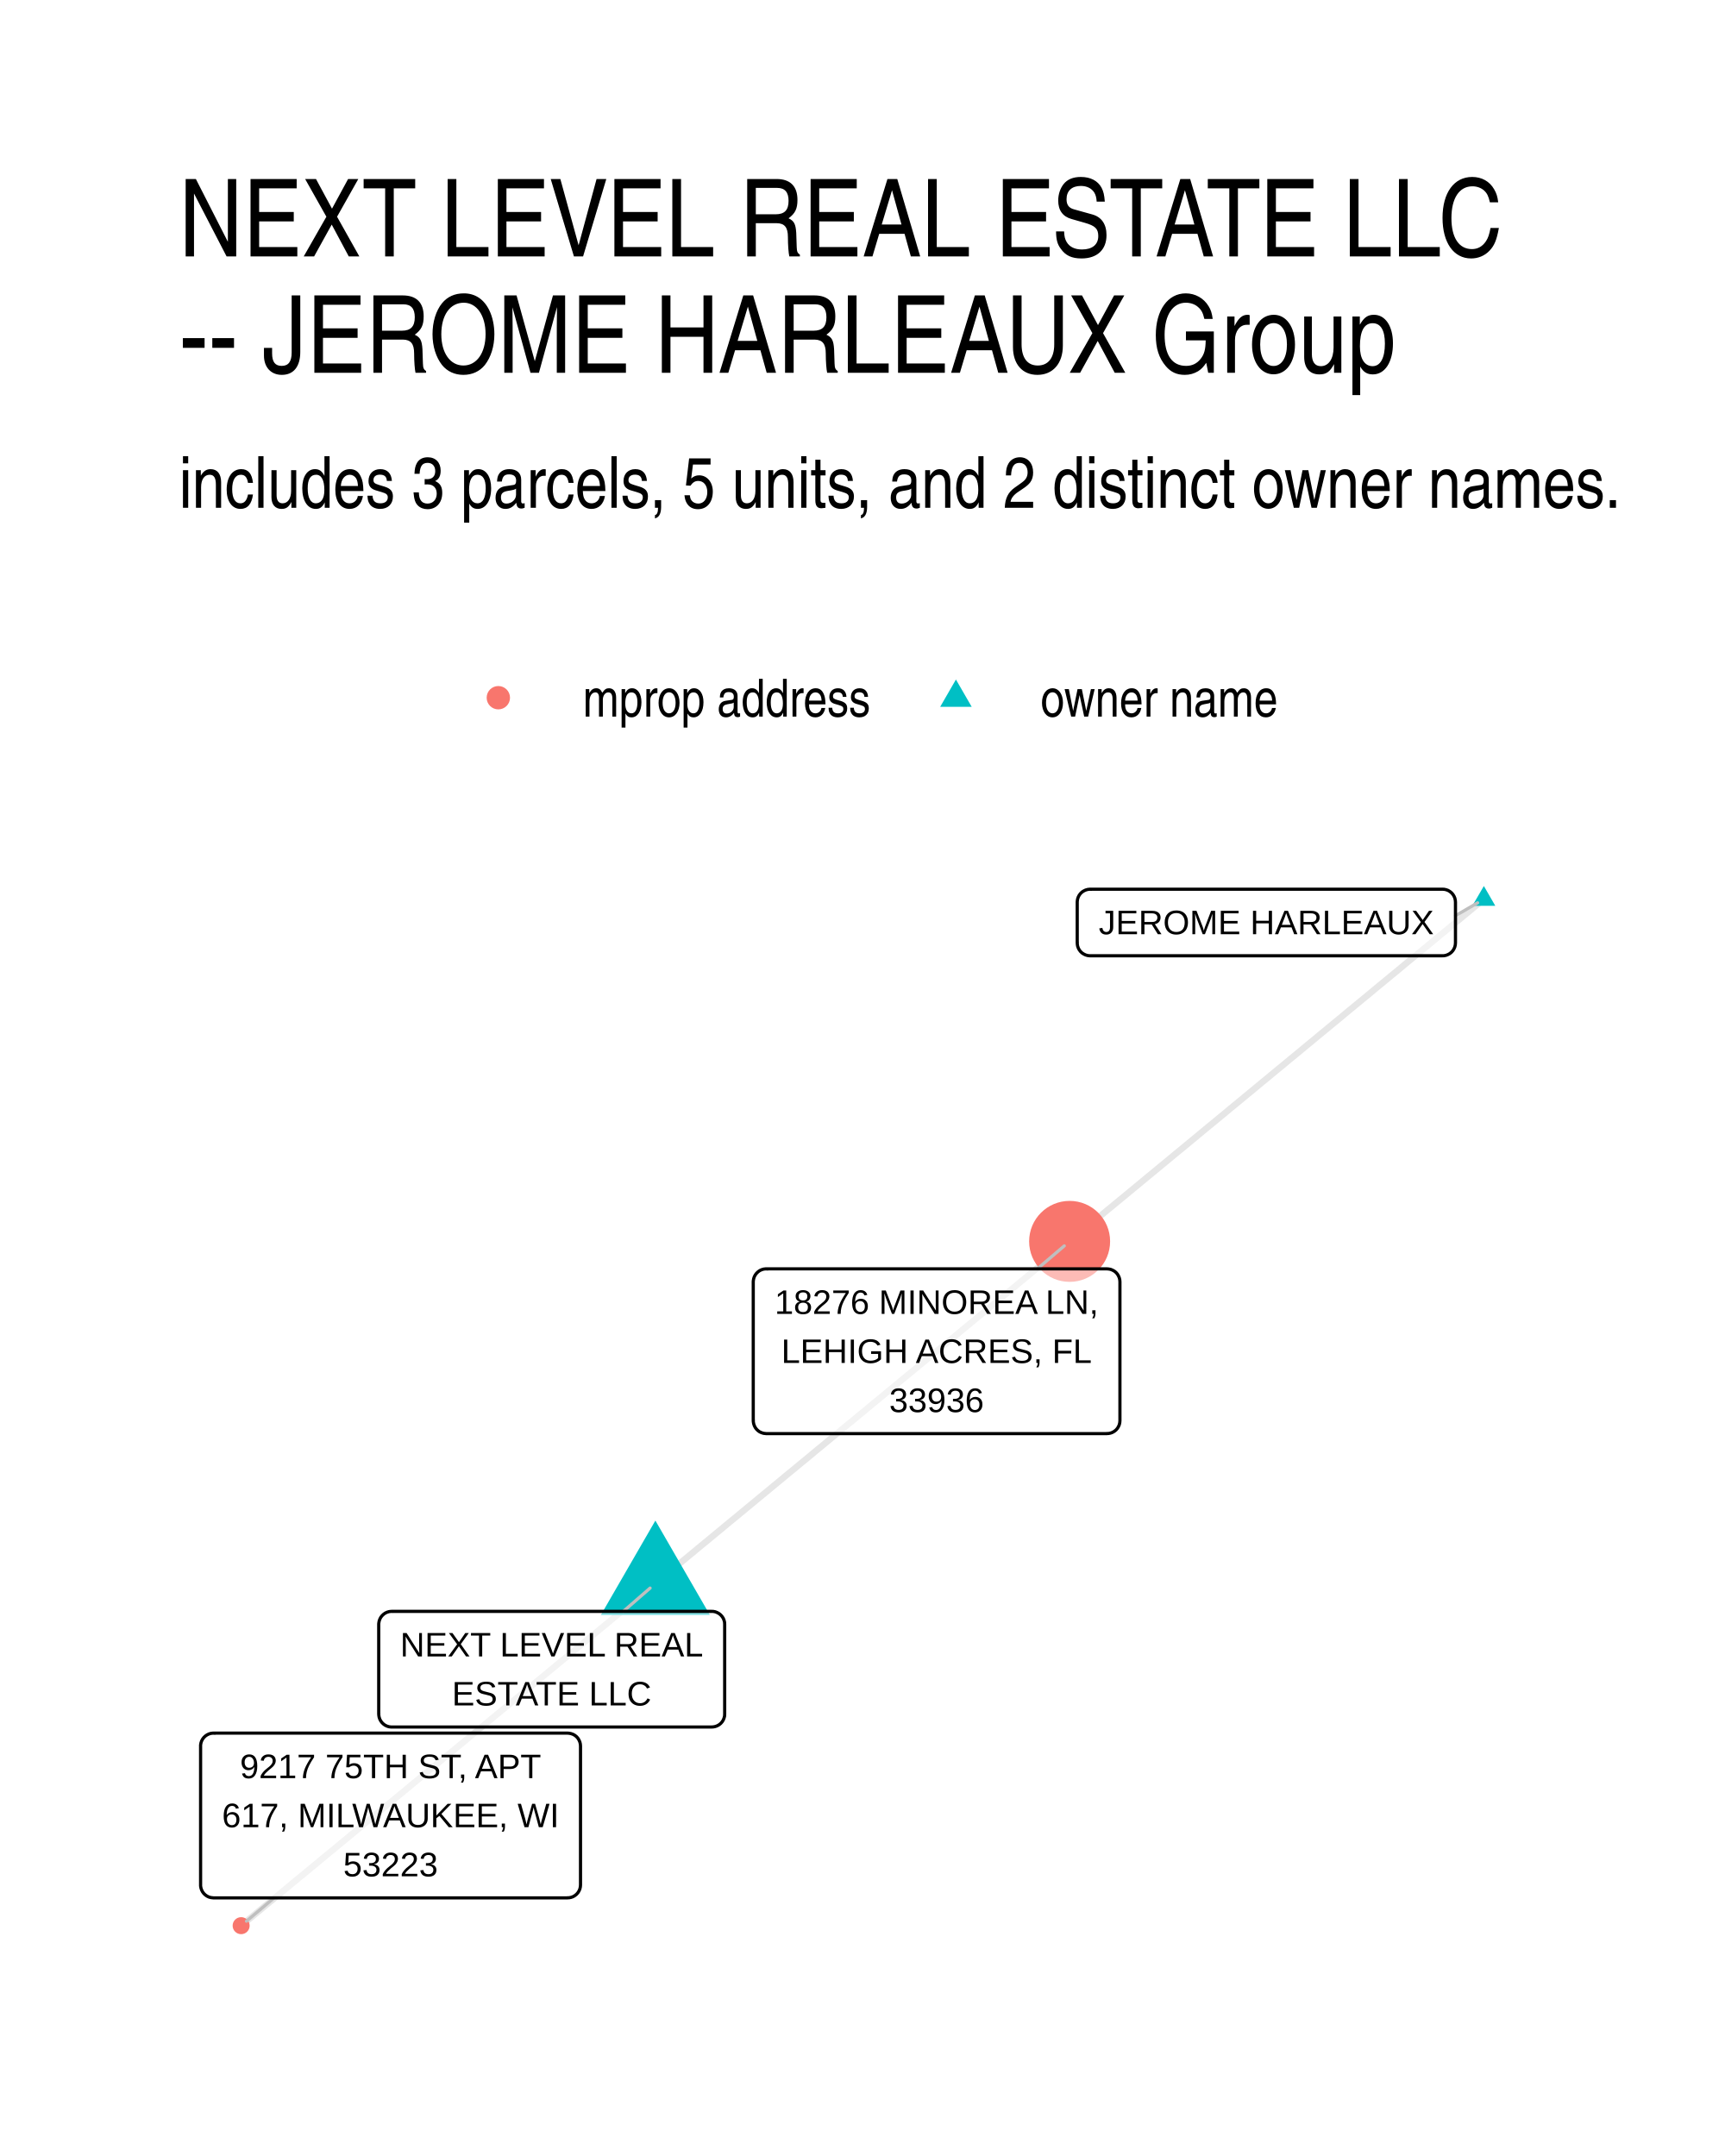
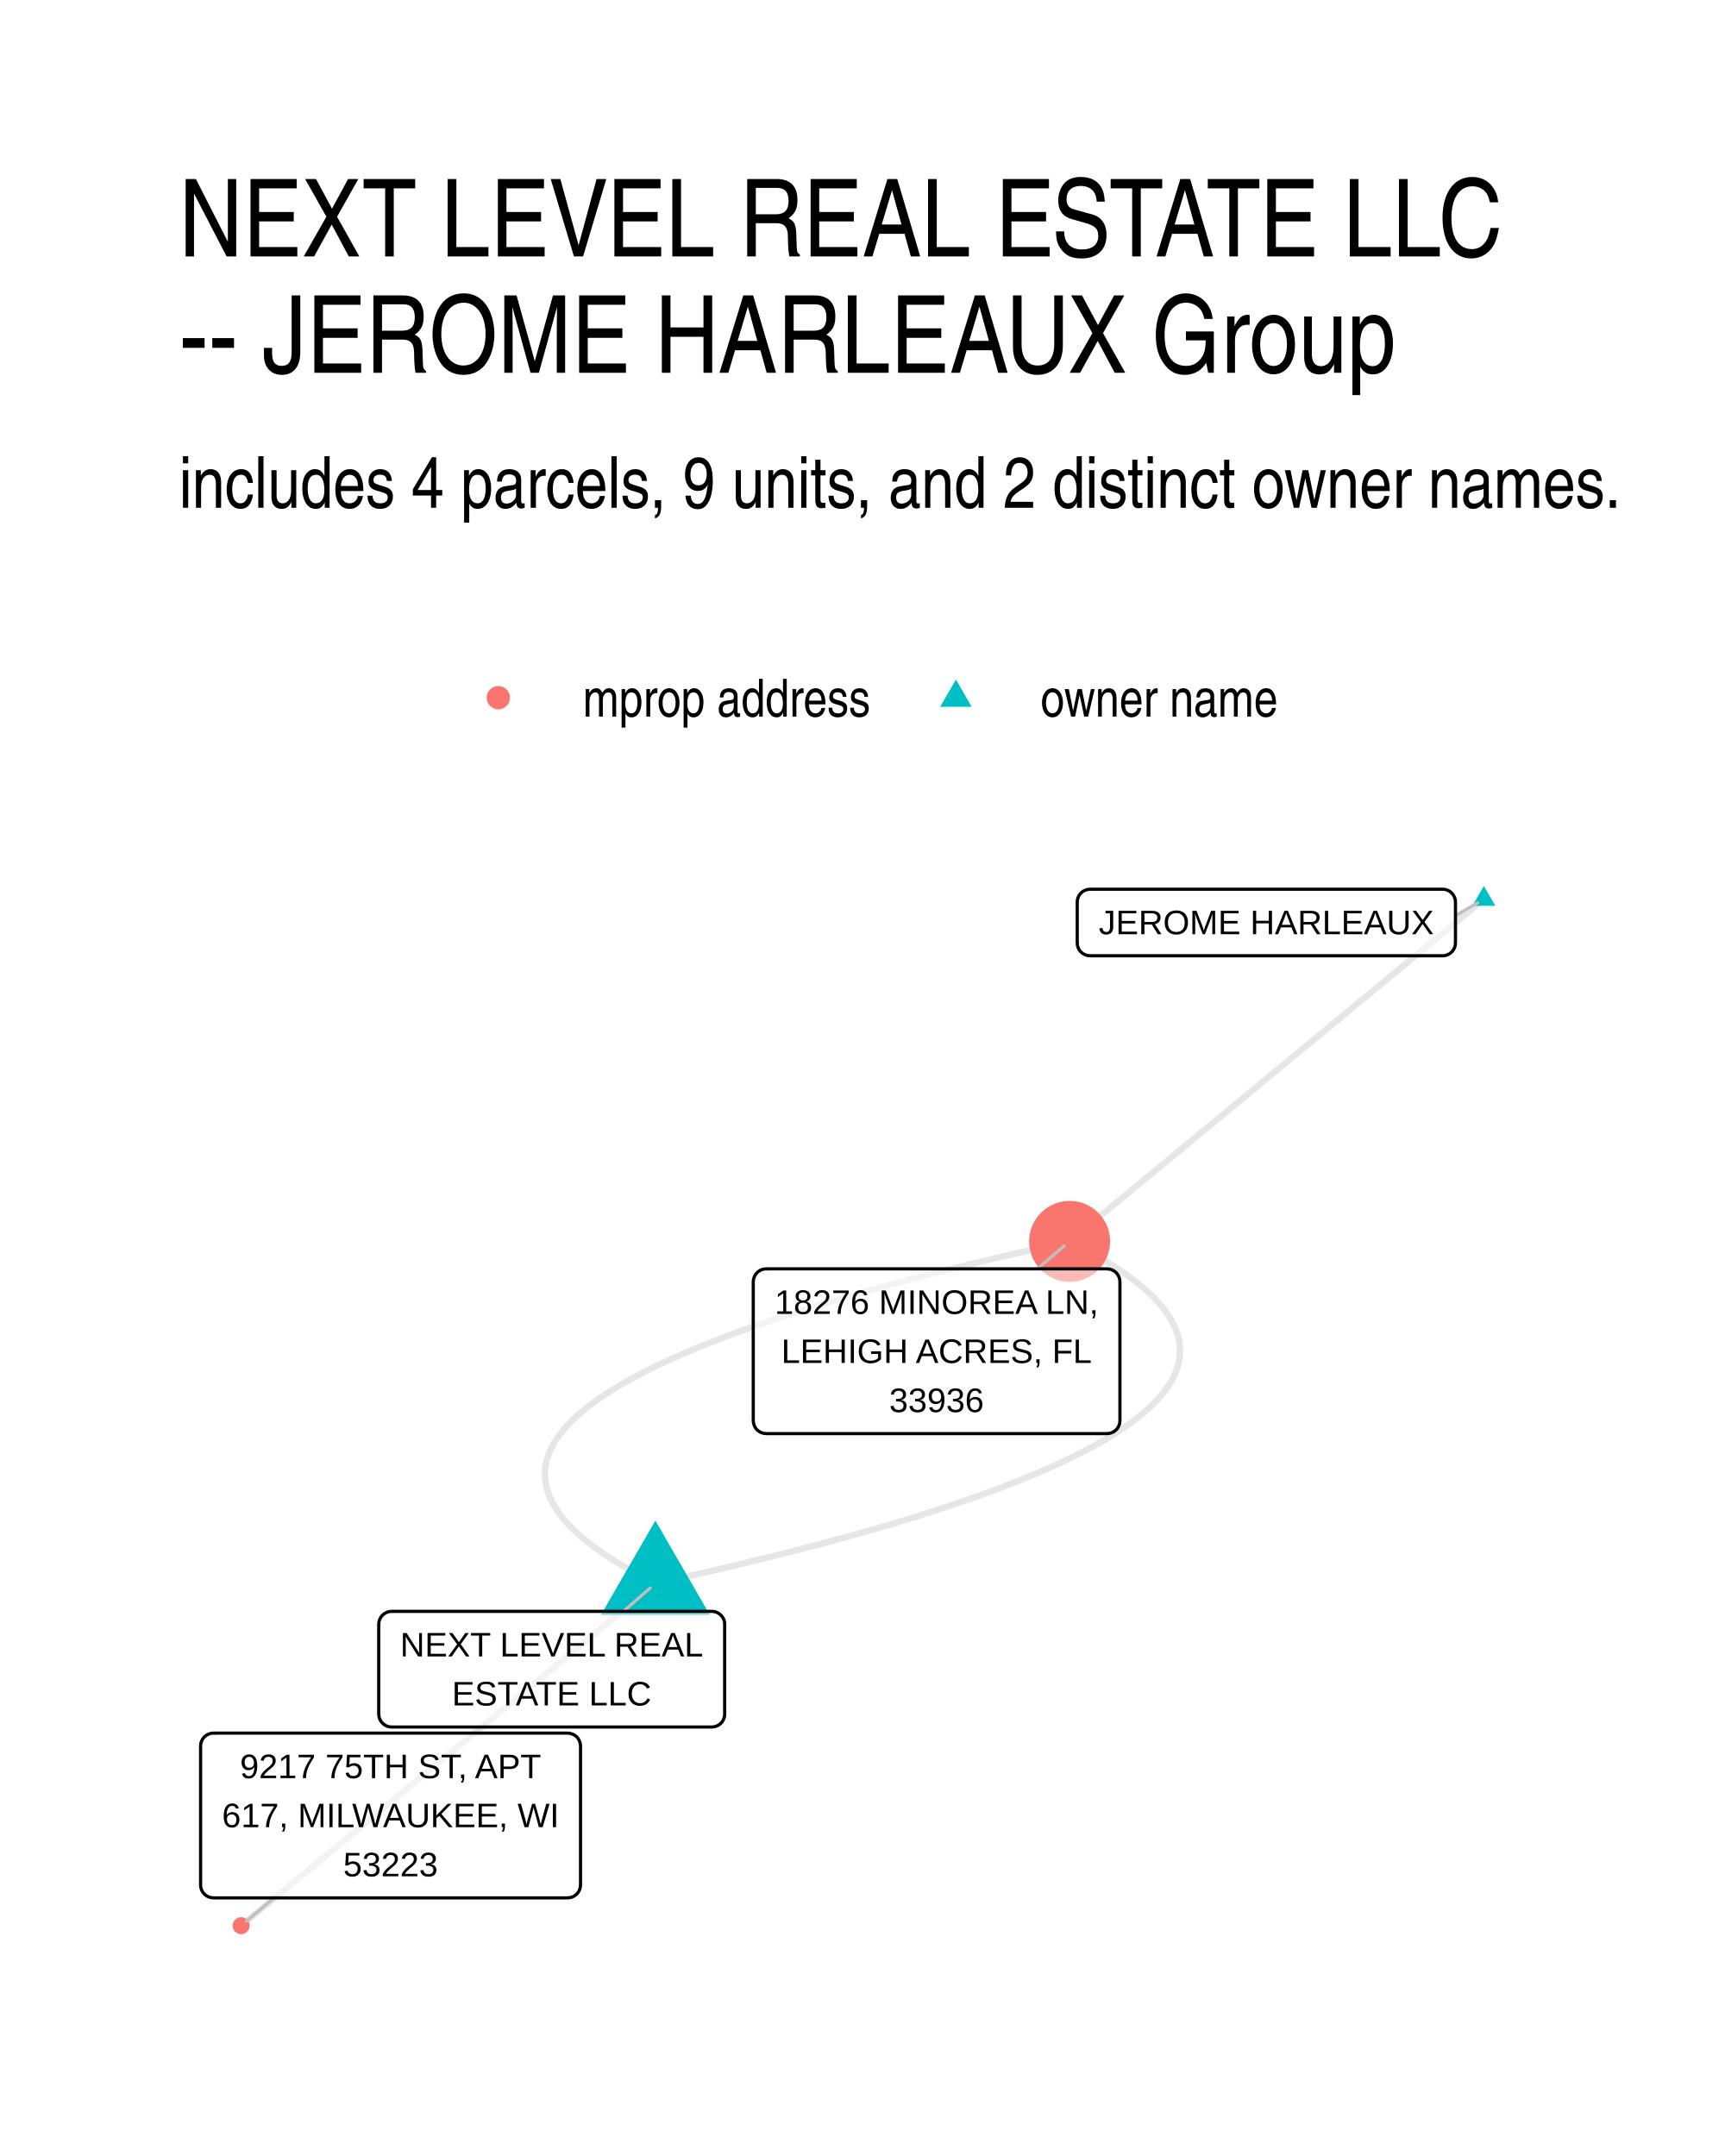
<svg xmlns="http://www.w3.org/2000/svg" width="384" height="480" viewBox="0 0 288 360">
  <g class="svglite">
    <defs>
      <style>.svglite line,.svglite polyline,.svglite polygon,.svglite path,.svglite circle{fill:none;stroke:#000000;stroke-linecap:round;stroke-linejoin:round;stroke-miterlimit:10.00}.svglite text{white-space:pre}.svglite g.glyphgroup path{fill:inherit;stroke:none}</style>
    </defs>
    <rect width="100%" height="100%" style="stroke-linecap:round;stroke-linejoin:round;stroke-miterlimit:10.00;stroke:none;fill:#FFFFFF" />
    <defs>
      <clipPath id="cpMC4wMHwyODguMDB8MC4wMHwzNjAuMDA=">
        <path d="M0 0h288v360H0z" />
      </clipPath>
    </defs>
    <g clip-path="url(#cpMC4wMHwyODguMDB8MC4wMHwzNjAuMDA=)">
      <path d="M0 0h288v360H0z" style="stroke-width:1.07;stroke:none;fill:#FFFFFF" />
    </g>
    <defs>
      <clipPath id="cpMjkuODl8MjU4LjExfDE0MS41OHwzMzAuMTE=">
        <path d="M29.89 141.58h228.22v188.53H29.89z" />
      </clipPath>
    </defs>
    <g clip-path="url(#cpMjkuODl8MjU4LjExfDE0MS41OHwzMzAuMTE=)">
-       <path d="m109.42 264.41.7-.58.7-.57.69-.58.7-.58.7-.57.7-.58.7-.58.7-.58.7-.57.69-.58.7-.58.7-.57.7-.58.7-.58.7-.58.7-.57.69-.58.7-.58.7-.57.7-.58.7-.58.7-.58.7-.57.69-.58.7-.58.7-.57.7-.58.7-.58.7-.58.7-.57.69-.58.7-.58.7-.57.7-.58.7-.58.7-.57.7-.58.69-.58.7-.58.7-.57.7-.58.7-.58.7-.57.7-.58.69-.58.7-.58.7-.57.7-.58.7-.58.7-.57.7-.58.69-.58.7-.58.7-.57.7-.58.7-.58.7-.57.7-.58.69-.58.7-.57.7-.58.7-.58.7-.58.7-.57.7-.58.69-.58.7-.57.7-.58.7-.58.7-.58.7-.57.7-.58.69-.58.7-.57.7-.58.7-.58.7-.58.7-.57.7-.58.69-.58.7-.57.7-.58.7-.58.7-.57.7-.58.7-.58.69-.58.7-.57.7-.58.7-.58.7-.57.7-.58.7-.58.69-.58.7-.57.7-.58.7-.58.7-.57.7-.58m-69.16 57.13-.7.58-.7.57-.7.58-.7.58-.69.58-.7.57-.7.58-.7.58-.7.57-.7.58-.7.58-.69.58-.7.57-.7.58-.7.58-.7.57-.7.58-.7.58-.69.58-.7.57-.7.58-.7.58-.7.57-.7.58-.7.58-.69.57-.7.58-.7.58-.7.58-.7.57-.7.58-.7.58-.69.57-.7.58-.7.58-.7.58-.7.57-.7.58-.7.58-.69.57-.7.58-.7.58-.7.58-.7.57-.7.58-.69.58-.7.57-.7.58-.7.58-.7.57-.7.58-.7.58-.69.58-.7.57-.7.58-.7.58-.7.57-.7.58-.7.58-.69.58-.7.57-.7.58-.7.58-.7.57-.7.58-.7.58-.69.58-.7.57-.7.58-.7.58-.7.57-.7.58-.7.58-.69.58-.7.57-.7.58-.7.58-.7.57-.7.58-.7.58-.69.57-.7.58-.7.58-.7.58-.7.57-.7.58-.7.58-.69.57-.7.58-.7.58-.7.58-.7.57-.7.58-.7.58-.69.57-.7.58-.7.58-.7.58-.7.57m207.48-171.39-.7.57-.7.58-.7.58-.7.58-.69.57-.7.58-.7.58-.7.57-.7.58-.7.58-.7.57-.69.58-.7.58-.7.58-.7.57-.7.58-.7.58-.7.57-.7.58-.69.58-.7.58-.7.57-.7.58-.7.58-.7.57-.7.58-.69.58-.7.58-.7.57-.7.58-.7.58-.7.57-.7.58-.69.58-.7.58-.7.57-.7.58-.7.58-.7.57-.7.58-.69.58-.7.57-.7.58-.7.58-.7.58-.7.57-.7.58-.69.58-.7.57-.7.58-.7.58-.7.58-.7.57-.7.58-.69.58-.7.57-.7.58-.7.58-.7.58-.7.57-.7.58-.69.58-.7.57-.7.58-.7.58-.7.57-.7.58-.7.58-.69.58-.7.57-.7.58-.7.58-.7.57-.7.58-.7.58-.7.58-.69.57-.7.58-.7.58-.7.57-.7.58-.7.58-.7.58-.69.57-.7.58-.7.58-.7.57-.7.58-.7.58-.7.57-.69.58-.7.58-.7.58-.7.57-.7.58-.7.58-.7.57-.69.58-.7.58" style="stroke-width:1.07;stroke:#000000;stroke-opacity:0.10;stroke-linecap:butt" />
+       <path d="m109.42 264.41 2.56-.56 2.53-.57 2.48-.56 2.45-.57 2.41-.56 2.37-.57 2.34-.56 2.29-.57 2.26-.56 2.22-.57 2.18-.57 2.15-.56 2.1-.57 2.07-.57 2.03-.57 1.99-.56 1.96-.57 1.91-.57 1.88-.57 1.84-.57 1.8-.57 1.77-.57 1.72-.57 1.69-.57 1.65-.57 1.61-.57 1.58-.57 1.53-.57 1.5-.57 1.46-.57 1.42-.57 1.38-.58 1.35-.57 1.3-.57 1.27-.57 1.23-.58 1.2-.57 1.15-.58 1.12-.57 1.08-.57 1.04-.58 1-.57.97-.58.92-.57.89-.58.85-.58.82-.57.77-.58.74-.58.7-.57.66-.58.62-.58.58-.58.55-.57.51-.58.47-.58.43-.58.4-.58.35-.58.32-.58.28-.58.24-.58.21-.58.16-.58.13-.58.09-.58.05-.58.02-.59-.03-.58-.06-.58-.1-.58-.14-.59-.18-.58-.21-.58-.25-.59-.29-.58-.33-.59-.37-.58-.4-.59-.45-.58-.48-.59-.51-.58-.56-.59-.6-.58-.63-.59-.67-.59-.71-.59-.75-.58-.78-.59-.82-.59-.86-.59-.9-.58-.94-.59-.98-.59-1.01-.59-1.05-.59-1.09-.59-1.13-.59-1.16-.59" style="stroke-width:1.07;stroke:#000000;stroke-opacity:0.10;stroke-linecap:butt" />
+       <path d="m109.42 264.41-1.17-.59-1.12-.59-1.09-.59-1.05-.59-1.02-.59-.97-.59-.94-.59-.9-.58-.86-.59-.82-.59-.79-.59-.75-.59-.7-.58-.68-.59-.63-.59-.59-.58-.56-.59-.52-.58-.48-.59-.44-.58-.41-.59-.36-.58-.33-.59-.29-.58-.25-.59-.22-.58-.18-.58-.13-.59-.1-.58-.07-.58-.02-.58.01-.59.06-.58.09-.58.12-.58.17-.58.2-.58.25-.58.28-.58.31-.58.36-.58.39-.58.44-.58.47-.58.51-.58.54-.58.59-.57.62-.58.66-.58.7-.58.73-.57.78-.58.81-.57.85-.58.89-.58.93-.57.96-.58 1.01-.57 1.04-.58 1.08-.57 1.11-.58 1.16-.57 1.19-.57 1.23-.58 1.27-.57 1.31-.57 1.34-.57 1.39-.58 1.42-.57 1.46-.57 1.5-.57 1.53-.57 1.57-.57 1.62-.57 1.65-.57 1.68-.57 1.73-.57 1.76-.57 1.8-.57 1.84-.57 1.88-.57 1.92-.57 1.95-.57 1.99-.57 2.03-.56 2.07-.57 2.11-.57 2.14-.56 2.18-.57 2.22-.57 2.26-.56 2.3-.57 2.33-.56 2.37-.57 2.42-.56 2.44-.57 2.49-.56 2.52-.57 2.57-.56m-69.16 57.13-.7.58-.7.57-.7.58-.7.58-.69.58-.7.57-.7.58-.7.58-.7.57-.7.58-.7.58-.69.58-.7.57-.7.58-.7.58-.7.57-.7.58-.7.58-.69.58-.7.57-.7.58-.7.58-.7.57-.7.58-.7.58-.69.57-.7.58-.7.58-.7.58-.7.57-.7.58-.7.58-.69.57-.7.58-.7.58-.7.58-.7.57-.7.58-.7.58-.69.57-.7.58-.7.58-.7.58-.7.57-.7.58-.69.58-.7.57-.7.58-.7.58-.7.57-.7.58-.7.58-.69.58-.7.57-.7.58-.7.58-.7.57-.7.58-.7.58-.69.58-.7.57-.7.58-.7.58-.7.57-.7.58-.7.58-.69.58-.7.57-.7.58-.7.58-.7.57-.7.58-.7.58-.69.58-.7.57-.7.58-.7.58-.7.57-.7.58-.7.58-.69.57-.7.58-.7.58-.7.58-.7.57-.7.58-.7.58-.69.57-.7.58-.7.58-.7.58-.7.57-.7.58-.7.58-.69.57-.7.58-.7.58-.7.58-.7.57m207.48-171.39-.7.57-.7.58-.7.58-.7.58-.69.57-.7.58-.7.58-.7.57-.7.58-.7.58-.7.57-.69.58-.7.58-.7.58-.7.57-.7.58-.7.58-.7.57-.7.58-.69.58-.7.58-.7.57-.7.58-.7.58-.7.57-.7.58-.69.58-.7.58-.7.57-.7.58-.7.58-.7.57-.7.58-.69.58-.7.58-.7.57-.7.58-.7.58-.7.57-.7.58-.69.58-.7.57-.7.58-.7.58-.7.58-.7.57-.7.58-.69.58-.7.57-.7.58-.7.58-.7.58-.7.57-.7.58-.69.58-.7.57-.7.58-.7.58-.7.58-.7.57-.7.58-.69.58-.7.57-.7.58-.7.58-.7.57-.7.58-.7.58-.69.58-.7.57-.7.58-.7.58-.7.57-.7.58-.7.58-.7.58-.69.57-.7.58-.7.58-.7.57-.7.58-.7.58-.7.58-.69.57-.7.58-.7.58-.7.57-.7.58-.7.58-.7.57-.69.58-.7.58-.7.58-.7.57-.7.58-.7.58-.7.57-.69.58-.7.58" style="stroke-width:1.07;stroke:#000000;stroke-opacity:0.10;stroke-linecap:butt" />
      <path d="m109.42 253.9 9.1 15.76h-18.2zm138.32-105.96 1.91 3.31h-3.83z" style="stroke-width:0.71;stroke:none;fill:#00BFC4" />
      <circle cx="178.58" cy="207.28" r="6.76" style="stroke-width:0.71;stroke:none;fill:#F8766D" />
      <circle cx="40.26" cy="321.54" r="1.42" style="stroke-width:0.71;stroke:none;fill:#F8766D" />
      <path d="m104.07 269.06 4.47-3.89M243 152.9l3.7-2.15m-73.51 61.12 4.5-3.84M45.75 316.9l-4.6 3.89" style="stroke-width:0.53;stroke:#BFBFBF" />
      <path d="M65.39 288.37h53.44-.08l.35-.02.34-.07.32-.12.3-.17.27-.22.23-.26.19-.3.13-.32.09-.33.02-.35h0v-14.99h0l-.02-.35-.09-.34-.13-.32-.19-.29-.23-.26-.27-.22-.3-.17-.32-.13-.34-.07-.27-.01H65.39l.26.01-.34-.01-.35.04-.33.1-.32.15-.28.2-.25.24-.21.27-.16.31-.11.33-.06.34-.01.18v14.99l.01-.17v.34l.06.35.11.33.16.3.21.28.25.24.28.2.32.15.33.1.35.04z" style="stroke-width:0.53;fill:#FFFFFF;fill-opacity:0.50" />
      <text x="92.11" y="276.58" lengthAdjust="spacingAndGlyphs" style="font-size:5.69px;font-family:&quot;Liberation Sans&quot;" text-anchor="middle" textLength="50.56">NEXT LEVEL REAL</text>
      <text x="92.11" y="284.77" lengthAdjust="spacingAndGlyphs" style="font-size:5.69px;font-family:&quot;Liberation Sans&quot;" text-anchor="middle" textLength="33.28">ESTATE LLC</text>
      <path d="M182.01 159.59h58.83-.09l.35-.01.34-.07.33-.13.3-.17.27-.22.23-.26.18-.29.14-.32.08-.34.03-.35h0v-6.79h0l-.03-.35-.08-.34-.14-.32-.18-.29-.23-.26-.27-.22-.3-.18-.33-.12-.34-.07-.26-.01h-58.83l.26.01-.35-.01-.34.04-.34.1-.31.15-.29.19-.25.24-.21.28-.16.31-.11.33-.05.34-.01.18v6.79l.01-.17v.35l.05.34.11.33.16.31.21.28.25.24.29.19.31.15.34.1.34.04z" style="stroke-width:0.53;fill:#FFFFFF;fill-opacity:0.50" />
      <text x="211.42" y="155.99" lengthAdjust="spacingAndGlyphs" style="font-size:5.69px;font-family:&quot;Liberation Sans&quot;" text-anchor="middle" textLength="55.95">JEROME HARLEAUX</text>
      <path d="M127.92 239.38h56.9l-.09-.01.35-.01.34-.07.32-.12.31-.18.27-.22.23-.26.18-.29.14-.32.08-.34.03-.34h0v-23.19h0l-.03-.35-.08-.33-.14-.32-.18-.3-.23-.26-.27-.22-.31-.17-.32-.13-.34-.06-.26-.02h-56.9l.26.02-.34-.02-.35.04-.33.1-.32.15-.28.2-.25.24-.21.28-.16.3-.11.33-.06.35-.01.17v23.19l.01-.18v.35l.06.34.11.33.16.31.21.28.25.24.28.2.32.14.33.1.35.04z" style="stroke-width:0.53;fill:#FFFFFF;fill-opacity:0.50" />
      <text x="156.37" y="219.39" lengthAdjust="spacingAndGlyphs" style="font-size:5.69px;font-family:&quot;Liberation Sans&quot;" text-anchor="middle" textLength="54.02">18276 MINOREA LN,</text>
      <text x="156.37" y="227.58" lengthAdjust="spacingAndGlyphs" style="font-size:5.69px;font-family:&quot;Liberation Sans&quot;" text-anchor="middle" textLength="51.83">LEHIGH ACRES, FL</text>
      <text x="156.37" y="235.78" lengthAdjust="spacingAndGlyphs" style="font-size:5.69px;font-family:&quot;Liberation Sans&quot;" text-anchor="middle" textLength="15.78">33936</text>
      <path d="M35.65 316.9h59.11l-.08-.01.34-.01.34-.07.33-.12.3-.18.27-.22.23-.26.18-.29.14-.32.08-.34.03-.34h0v-23.19h0l-.03-.35-.08-.33-.14-.32-.18-.3-.23-.26-.27-.22-.3-.17-.33-.12-.34-.07-.26-.02H35.65l.26.02-.35-.02-.34.04-.34.1-.31.15-.29.2-.25.24-.21.28-.16.3-.11.33-.06.35v23.36-.18.35l.06.34.11.33.16.31.21.28.25.24.29.2.31.15.34.09.34.04z" style="stroke-width:0.53;fill:#FFFFFF;fill-opacity:0.50" />
      <text x="65.21" y="296.91" lengthAdjust="spacingAndGlyphs" style="font-size:5.69px;font-family:&quot;Liberation Sans&quot;" text-anchor="middle" textLength="50.22">9217 75TH ST, APT</text>
      <text x="65.21" y="305.1" lengthAdjust="spacingAndGlyphs" style="font-size:5.69px;font-family:&quot;Liberation Sans&quot;" text-anchor="middle" textLength="56.23">617, MILWAUKEE, WI</text>
      <text x="65.21" y="313.3" lengthAdjust="spacingAndGlyphs" style="font-size:5.69px;font-family:&quot;Liberation Sans&quot;" text-anchor="middle" textLength="15.78">53223</text>
    </g>
    <g clip-path="url(#cpMC4wMHwyODguMDB8MC4wMHwzNjAuMDA=)">
      <circle cx="83.2" cy="116.5" r="1.95" style="stroke-width:0.71;stroke:none;fill:#F8766D" />
      <path d="m159.6 113.46 2.63 4.56h-5.26z" style="stroke-width:0.71;stroke:none;fill:#00BFC4" />
      <text x="97.32" y="119.66" lengthAdjust="spacingAndGlyphs" style="font-size:8.80px;font-weight:0;font-family:&quot;Nimbus Sans Narrow&quot;" textLength="48.16">mprop address</text>
      <text x="173.72" y="119.66" lengthAdjust="spacingAndGlyphs" style="font-size:8.80px;font-weight:0;font-family:&quot;Nimbus Sans Narrow&quot;" textLength="39.72">owner name</text>
-       <text x="29.89" y="84.79" lengthAdjust="spacingAndGlyphs" style="font-size:12.00px;font-weight:0;font-family:&quot;Nimbus Sans Narrow&quot;" textLength="241.17">includes 3 parcels, 5 units, and 2 distinct owner names.</text>
+       <text x="29.89" y="84.79" lengthAdjust="spacingAndGlyphs" style="font-size:12.00px;font-weight:0;font-family:&quot;Nimbus Sans Narrow&quot;" textLength="241.17">includes 4 parcels, 9 units, and 2 distinct owner names.</text>
      <text x="29.89" y="42.81" lengthAdjust="spacingAndGlyphs" style="font-size:18.00px;font-weight:0;font-family:&quot;Nimbus Sans Narrow&quot;" textLength="230.44">NEXT LEVEL REAL ESTATE LLC</text>
      <text x="29.89" y="62.25" lengthAdjust="spacingAndGlyphs" style="font-size:18.00px;font-weight:0;font-family:&quot;Nimbus Sans Narrow&quot;" textLength="210.72">-- JEROME HARLEAUX Group</text>
    </g>
  </g>
</svg>
